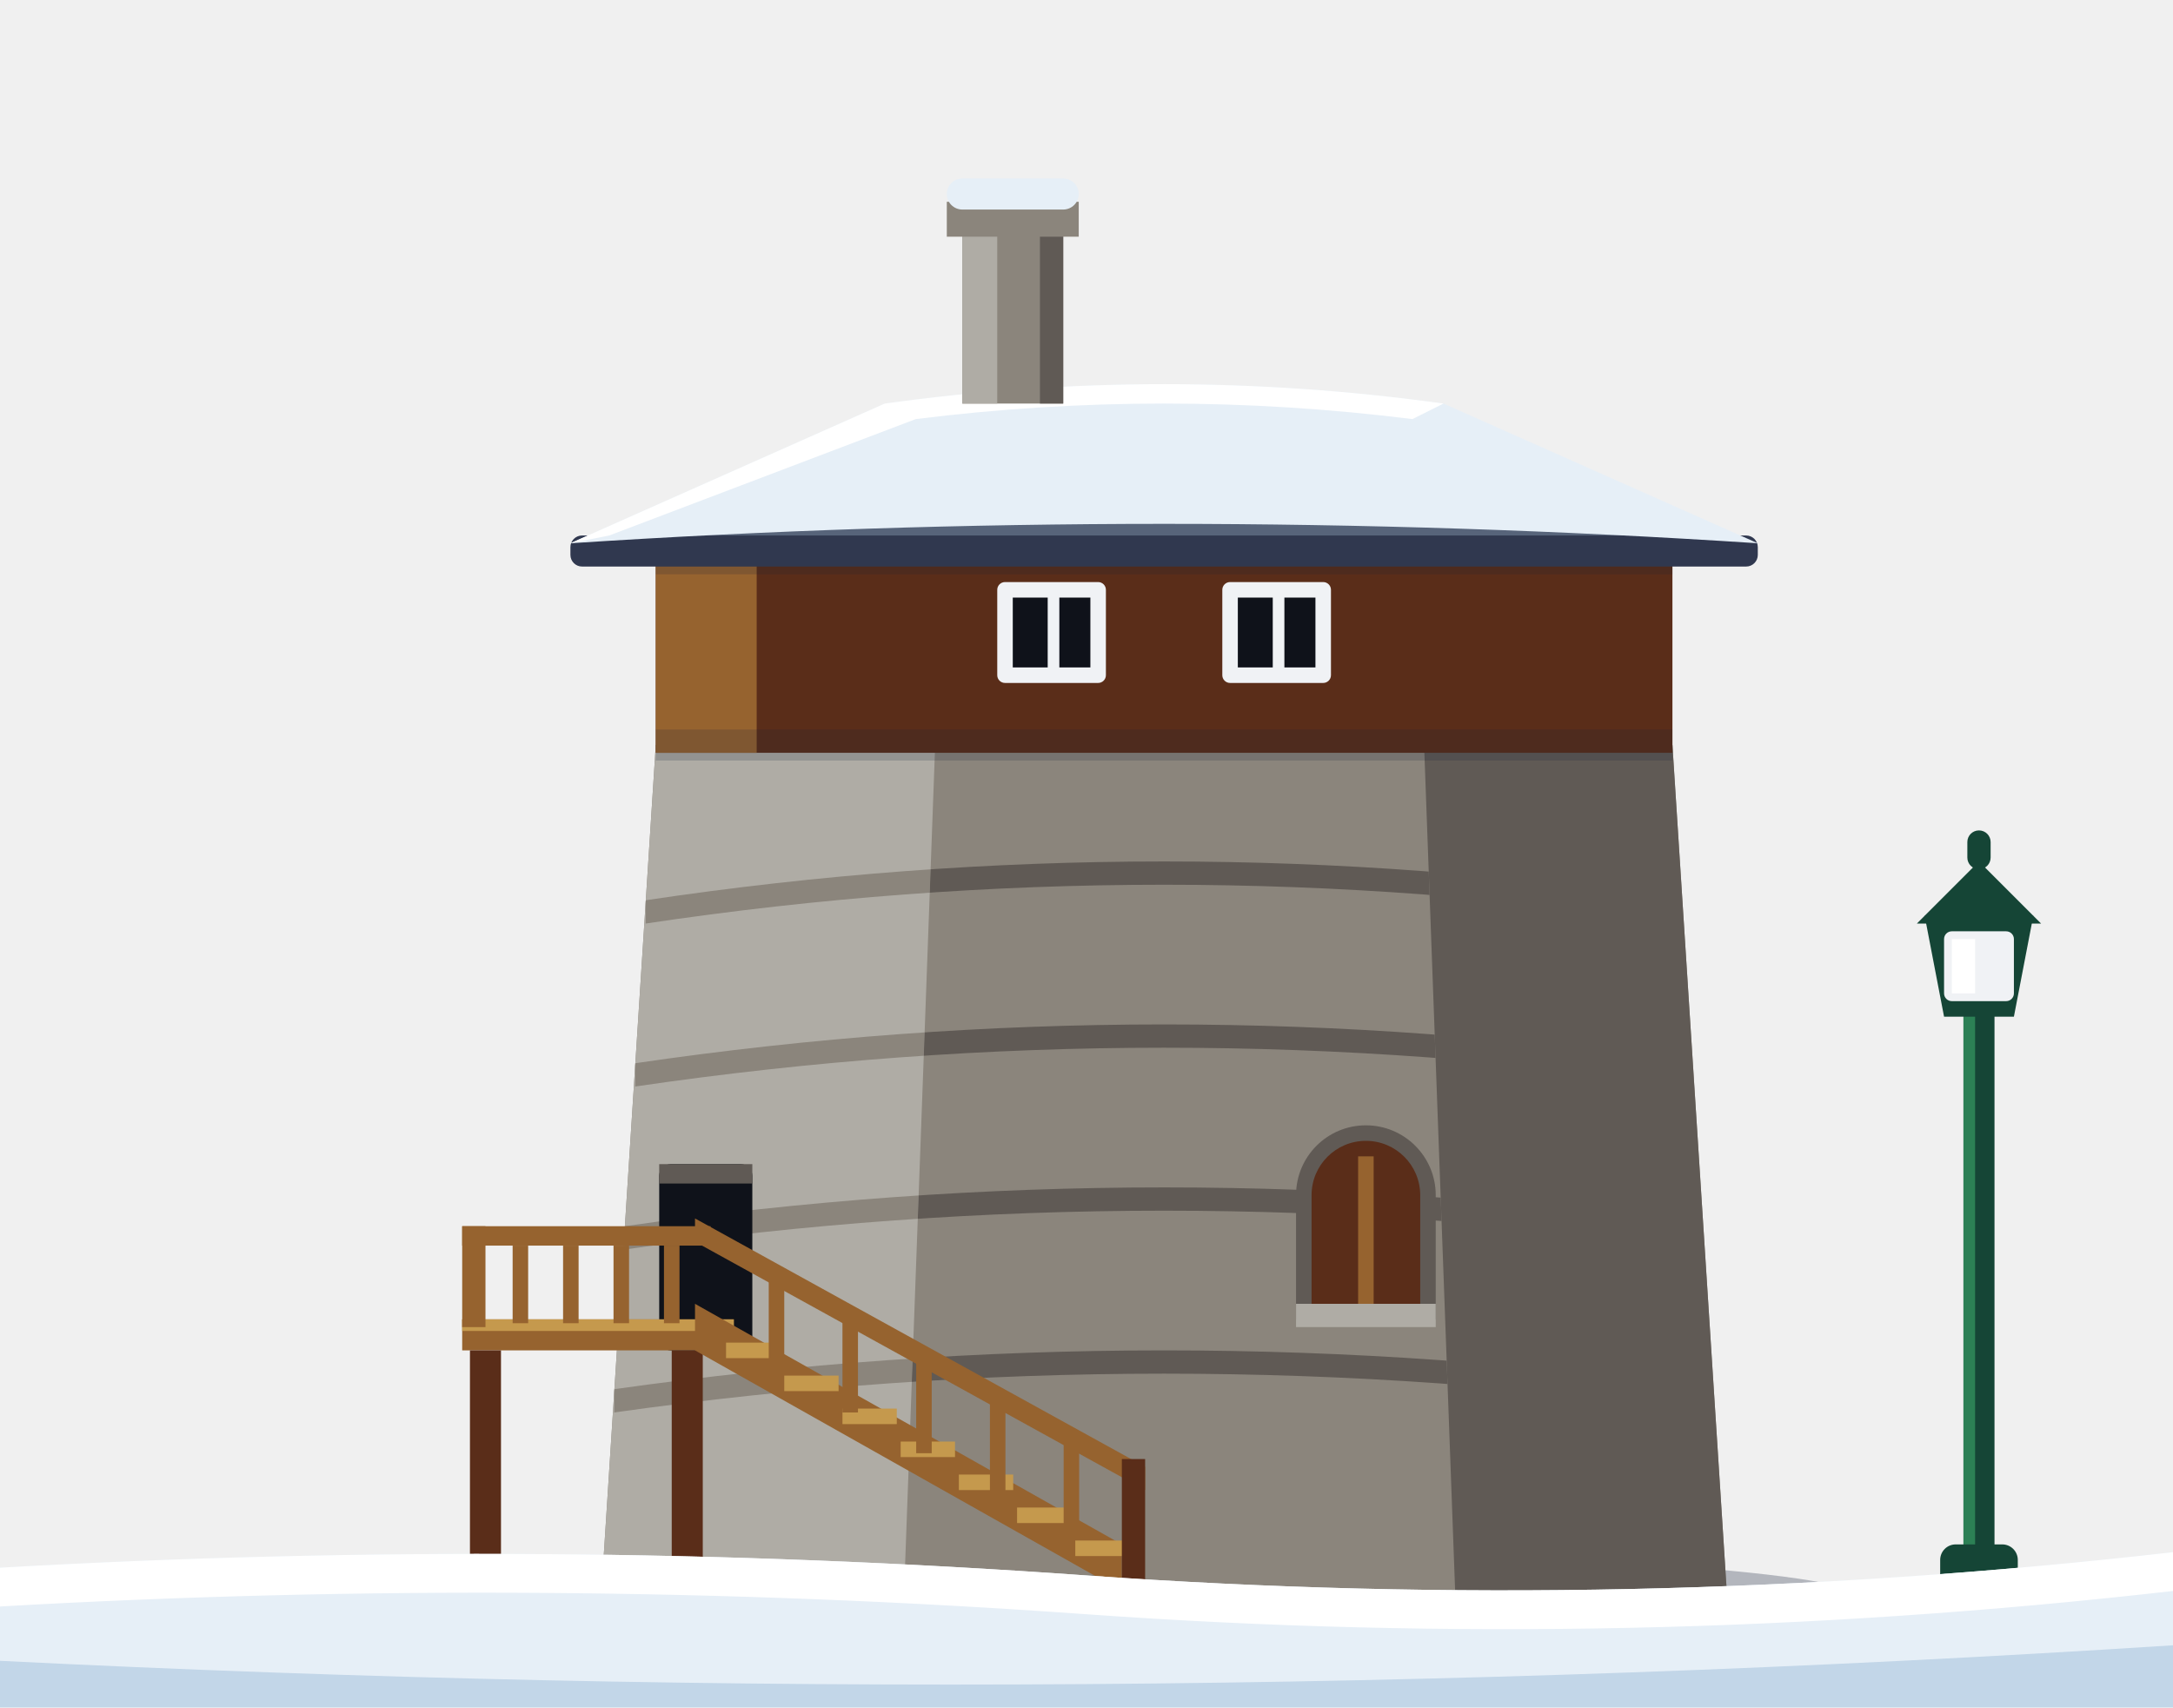
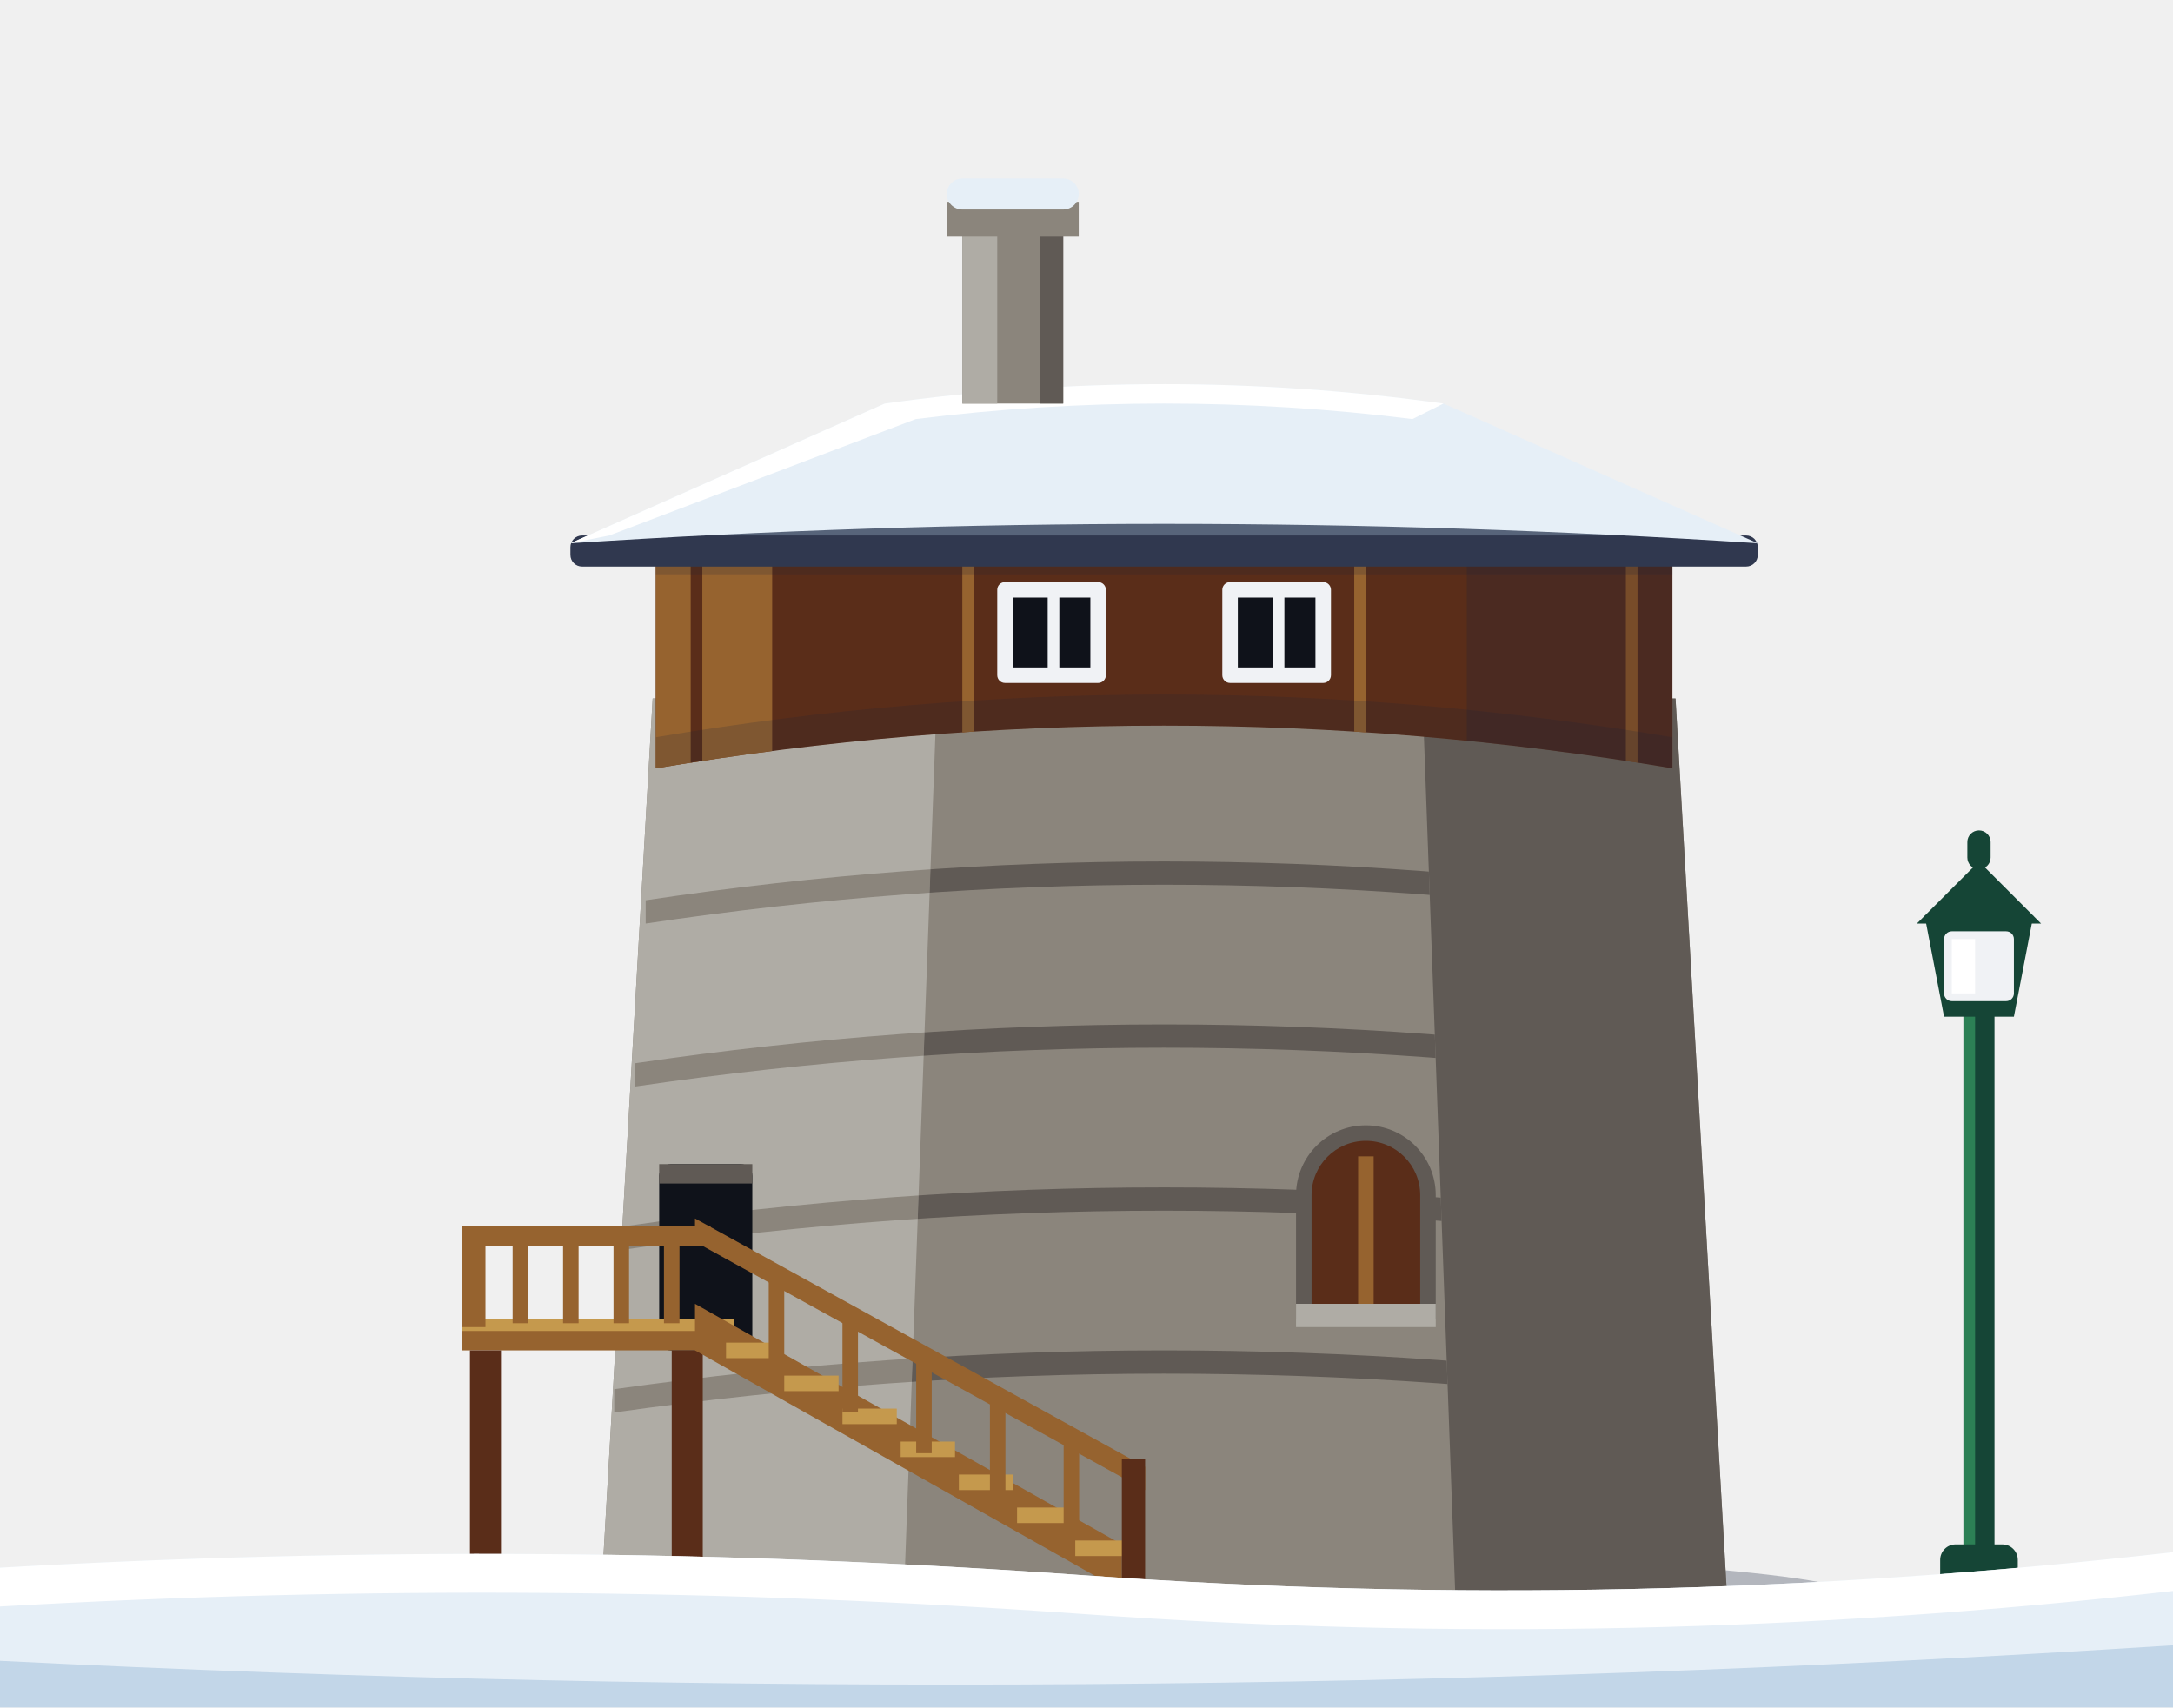
<svg xmlns="http://www.w3.org/2000/svg" width="560" height="440" viewBox="0 0 560 440" shape-rendering="geometricPrecision">
  <rect x="506" y="258" width="8" height="150" rx="4" fill="#154536" />
  <rect x="506" y="258" width="3" height="150" fill="#2c8055" />
  <rect x="500" y="398" width="20" height="12" rx="4" fill="#154536" />
  <polygon points="496,236 524,236 519,262 501,262" fill="#154536" />
  <rect x="501" y="240" width="18" height="18" rx="2" fill="#f0f2f5" />
  <rect x="503" y="242" width="6" height="14" fill="#ffffff" />
  <polygon points="494,238 510,222 526,238" fill="#154536" />
  <rect x="507" y="214" width="6" height="10" rx="3" fill="#154536" />
  <ellipse cx="310" cy="412" rx="170" ry="12" fill="#16203a" opacity="0.28" />
-   <polygon points="155,410 445,410 431,192 169,192" fill="#8b857c" />
-   <polygon points="155,410 233,410 241,192 169,192" fill="#afaca5" />
-   <polygon points="375,410 445,410 431,192 367,192" fill="#605a55" />
+   <polygon points="155,410 445,410 431.8,180 168.2,180" fill="#8b857c" />
+   <polygon points="155,410 233,410 241.4,180 168.2,180" fill="#afaca5" />
+   <polygon points="375,410 445,410 431.8,180 366.6,180" fill="#605a55" />
  <clipPath id="lit">
-     <polygon points="155,410 233,410 241,192 169,192" />
+     <polygon points="155,410 233,410 241.4,180 168.2,180" />
  </clipPath>
  <clipPath id="mid">
-     <polygon points="233,410 375,410 367,192 241,192" />
+     <polygon points="233,410 375,410 366.6,180 241.4,180" />
  </clipPath>
  <g clip-path="url(#lit)">
    <path d="M 166.4 232 Q 300 212 433.6 232 L 433.6 238 Q 300 218 166.4 238 Z" fill="#8b857c" />
    <path d="M 163.7 274 Q 300 254 436.3 274 L 436.3 280 Q 300 260 163.7 280 Z" fill="#8b857c" />
    <path d="M 161.0 316 Q 300 296 439.0 316 L 439.0 322 Q 300 302 161.0 322 Z" fill="#8b857c" />
    <path d="M 158.3 358 Q 300 338 441.7 358 L 441.7 364 Q 300 344 158.3 364 Z" fill="#8b857c" />
  </g>
  <g clip-path="url(#mid)">
    <path d="M 166.4 232 Q 300 212 433.6 232 L 433.6 238 Q 300 218 166.4 238 Z" fill="#605a55" />
    <path d="M 163.7 274 Q 300 254 436.3 274 L 436.3 280 Q 300 260 163.7 280 Z" fill="#605a55" />
    <path d="M 161.0 316 Q 300 296 439.0 316 L 439.0 322 Q 300 302 161.0 322 Z" fill="#605a55" />
    <path d="M 158.3 358 Q 300 338 441.7 358 L 441.7 364 Q 300 344 158.3 364 Z" fill="#605a55" />
  </g>
  <path d="M 334 340 L 334 308 A 18 18 0 0 1 370 308 L 370 340 Z" fill="#605a55" />
  <path d="M 338 336 L 338 308 A 14 14 0 0 1 366 308 L 366 336 Z" fill="#5a2d19" />
  <rect x="350" y="298" width="4" height="38" fill="#96632f" />
  <rect x="334" y="336" width="36" height="6" fill="#afaca5" />
  <rect x="169.881" y="300" width="24" height="48" rx="3" fill="#0f121a" />
  <rect x="169.881" y="300" width="24" height="5" fill="#605a55" />
-   <rect x="169" y="138" width="262" height="56" fill="#5a2d19" />
-   <rect x="169" y="138" width="26" height="56" fill="#96632f" />
+   <clipPath id="storey">
+     <path d="M 169 138 L 431 138 L 431 198 Q 300 176 169 198 Z" />
+   </clipPath>
+   <g clip-path="url(#storey)">
+     <rect x="169" y="138" width="262" height="60" fill="#5a2d19" />
+     <rect x="169" y="138" width="30" height="60" fill="#96632f" />
+     <rect x="378" y="138" width="53" height="60" fill="#16203a" opacity="0.22" />
+     <rect x="178" y="138" width="3" height="60" fill="#5a2d19" />
+     <rect x="248" y="138" width="3" height="60" fill="#96632f" />
+     <rect x="349" y="138" width="3" height="60" fill="#96632f" />
+     <rect x="419" y="138" width="3" height="60" fill="#96632f" opacity="0.6" />
+     <path d="M 169 198 Q 300 176 431 198 L 431 190 Q 300 168 169 190 Z" fill="#16203a" opacity="0.18" />
+   </g>
  <rect x="257" y="150" width="28" height="26" rx="2" fill="#f0f2f5" />
  <rect x="261" y="154" width="9" height="18" fill="#0f121a" />
  <rect x="273" y="154" width="8" height="18" fill="#0f121a" />
  <rect x="315" y="150" width="28" height="26" rx="2" fill="#f0f2f5" />
  <rect x="319" y="154" width="9" height="18" fill="#0f121a" />
  <rect x="331" y="154" width="8" height="18" fill="#0f121a" />
-   <rect x="169" y="188" width="262" height="8" fill="#16203a" opacity="0.18" />
  <rect x="169" y="138" width="262" height="10" fill="#16203a" opacity="0.18" />
  <polygon points="149,142 451,142 370,106 230,106" fill="#57647a" />
  <polygon points="149,142 163,142 240,106 230,106" fill="#7d8fa0" />
  <rect x="147" y="138" width="306" height="8" rx="3" fill="#30384f" />
  <path d="M 147 140 L 228 104 Q 300 94 372 104 L 453 140 Q 300 130 147 140 Z" fill="#e6eff7" />
  <path d="M 147 140 L 228 104 Q 300 94 372 104 L 364 108 Q 300 100 236 108 L 157 138 Z" fill="#ffffff" />
  <rect x="248" y="58" width="26" height="46" fill="#8b857c" />
  <rect x="248" y="58" width="9" height="46" fill="#afaca5" />
  <rect x="268" y="58" width="6" height="46" fill="#605a55" />
  <rect x="244" y="52" width="34" height="9" fill="#8b857c" />
  <rect x="244" y="46" width="34" height="8" rx="4" fill="#e6eff7" />
  <rect x="119.11" y="340" width="70" height="8" fill="#96632f" />
  <rect x="119.11" y="340" width="70" height="3" fill="#c5994d" />
  <rect x="121.11" y="348" width="8" height="62" fill="#5a2d19" />
  <rect x="173.11" y="348" width="8" height="62" fill="#5a2d19" />
  <rect x="119.11" y="316" width="6" height="26" fill="#96632f" />
  <rect x="119.11" y="316" width="64" height="5" fill="#96632f" />
  <rect x="132.11" y="321" width="4" height="20" fill="#96632f" />
  <rect x="145.11" y="321" width="4" height="20" fill="#96632f" />
  <rect x="158.11" y="321" width="4" height="20" fill="#96632f" />
  <rect x="171.11" y="321" width="4" height="20" fill="#96632f" />
  <polygon points="179.11,348 289.11,410 289.11,398 179.11,336" fill="#96632f" />
  <rect x="187.11" y="346" width="14" height="4" fill="#c5994d" />
  <rect x="202.11" y="354.5" width="14" height="4" fill="#c5994d" />
  <rect x="217.11" y="363" width="14" height="4" fill="#c5994d" />
  <rect x="232.11" y="371.5" width="14" height="4" fill="#c5994d" />
  <rect x="247.11" y="380" width="14" height="4" fill="#c5994d" />
  <rect x="262.11" y="388.5" width="14" height="4" fill="#c5994d" />
  <rect x="277.11" y="397" width="14" height="4" fill="#c5994d" />
  <polygon points="179.11,314 295.11,378 295.11,384 179.11,320" fill="#96632f" />
  <rect x="198.11" y="327.5" width="4" height="26" fill="#96632f" />
  <rect x="217.11" y="338" width="4" height="26" fill="#96632f" />
  <rect x="236.11" y="348.5" width="4" height="26" fill="#96632f" />
  <rect x="255.11" y="359" width="4" height="26" fill="#96632f" />
  <rect x="274.11" y="369.5" width="4" height="26" fill="#96632f" />
  <rect x="289.11" y="376" width="6" height="34" fill="#5a2d19" />
  <path d="M 0 440 L 0 404 Q 140 396 280 406 Q 420 416 560 400 L 560 440 Z" fill="#e6eff7" />
  <path d="M 0 404 Q 140 396 280 406 Q 420 416 560 400 L 560 410 Q 420 426 280 416 Q 140 406 0 414 Z" fill="#ffffff" />
  <path d="M 0 440 L 0 428 Q 280 442 560 424 L 560 440 Z" fill="#c2d6e8" />
</svg>
